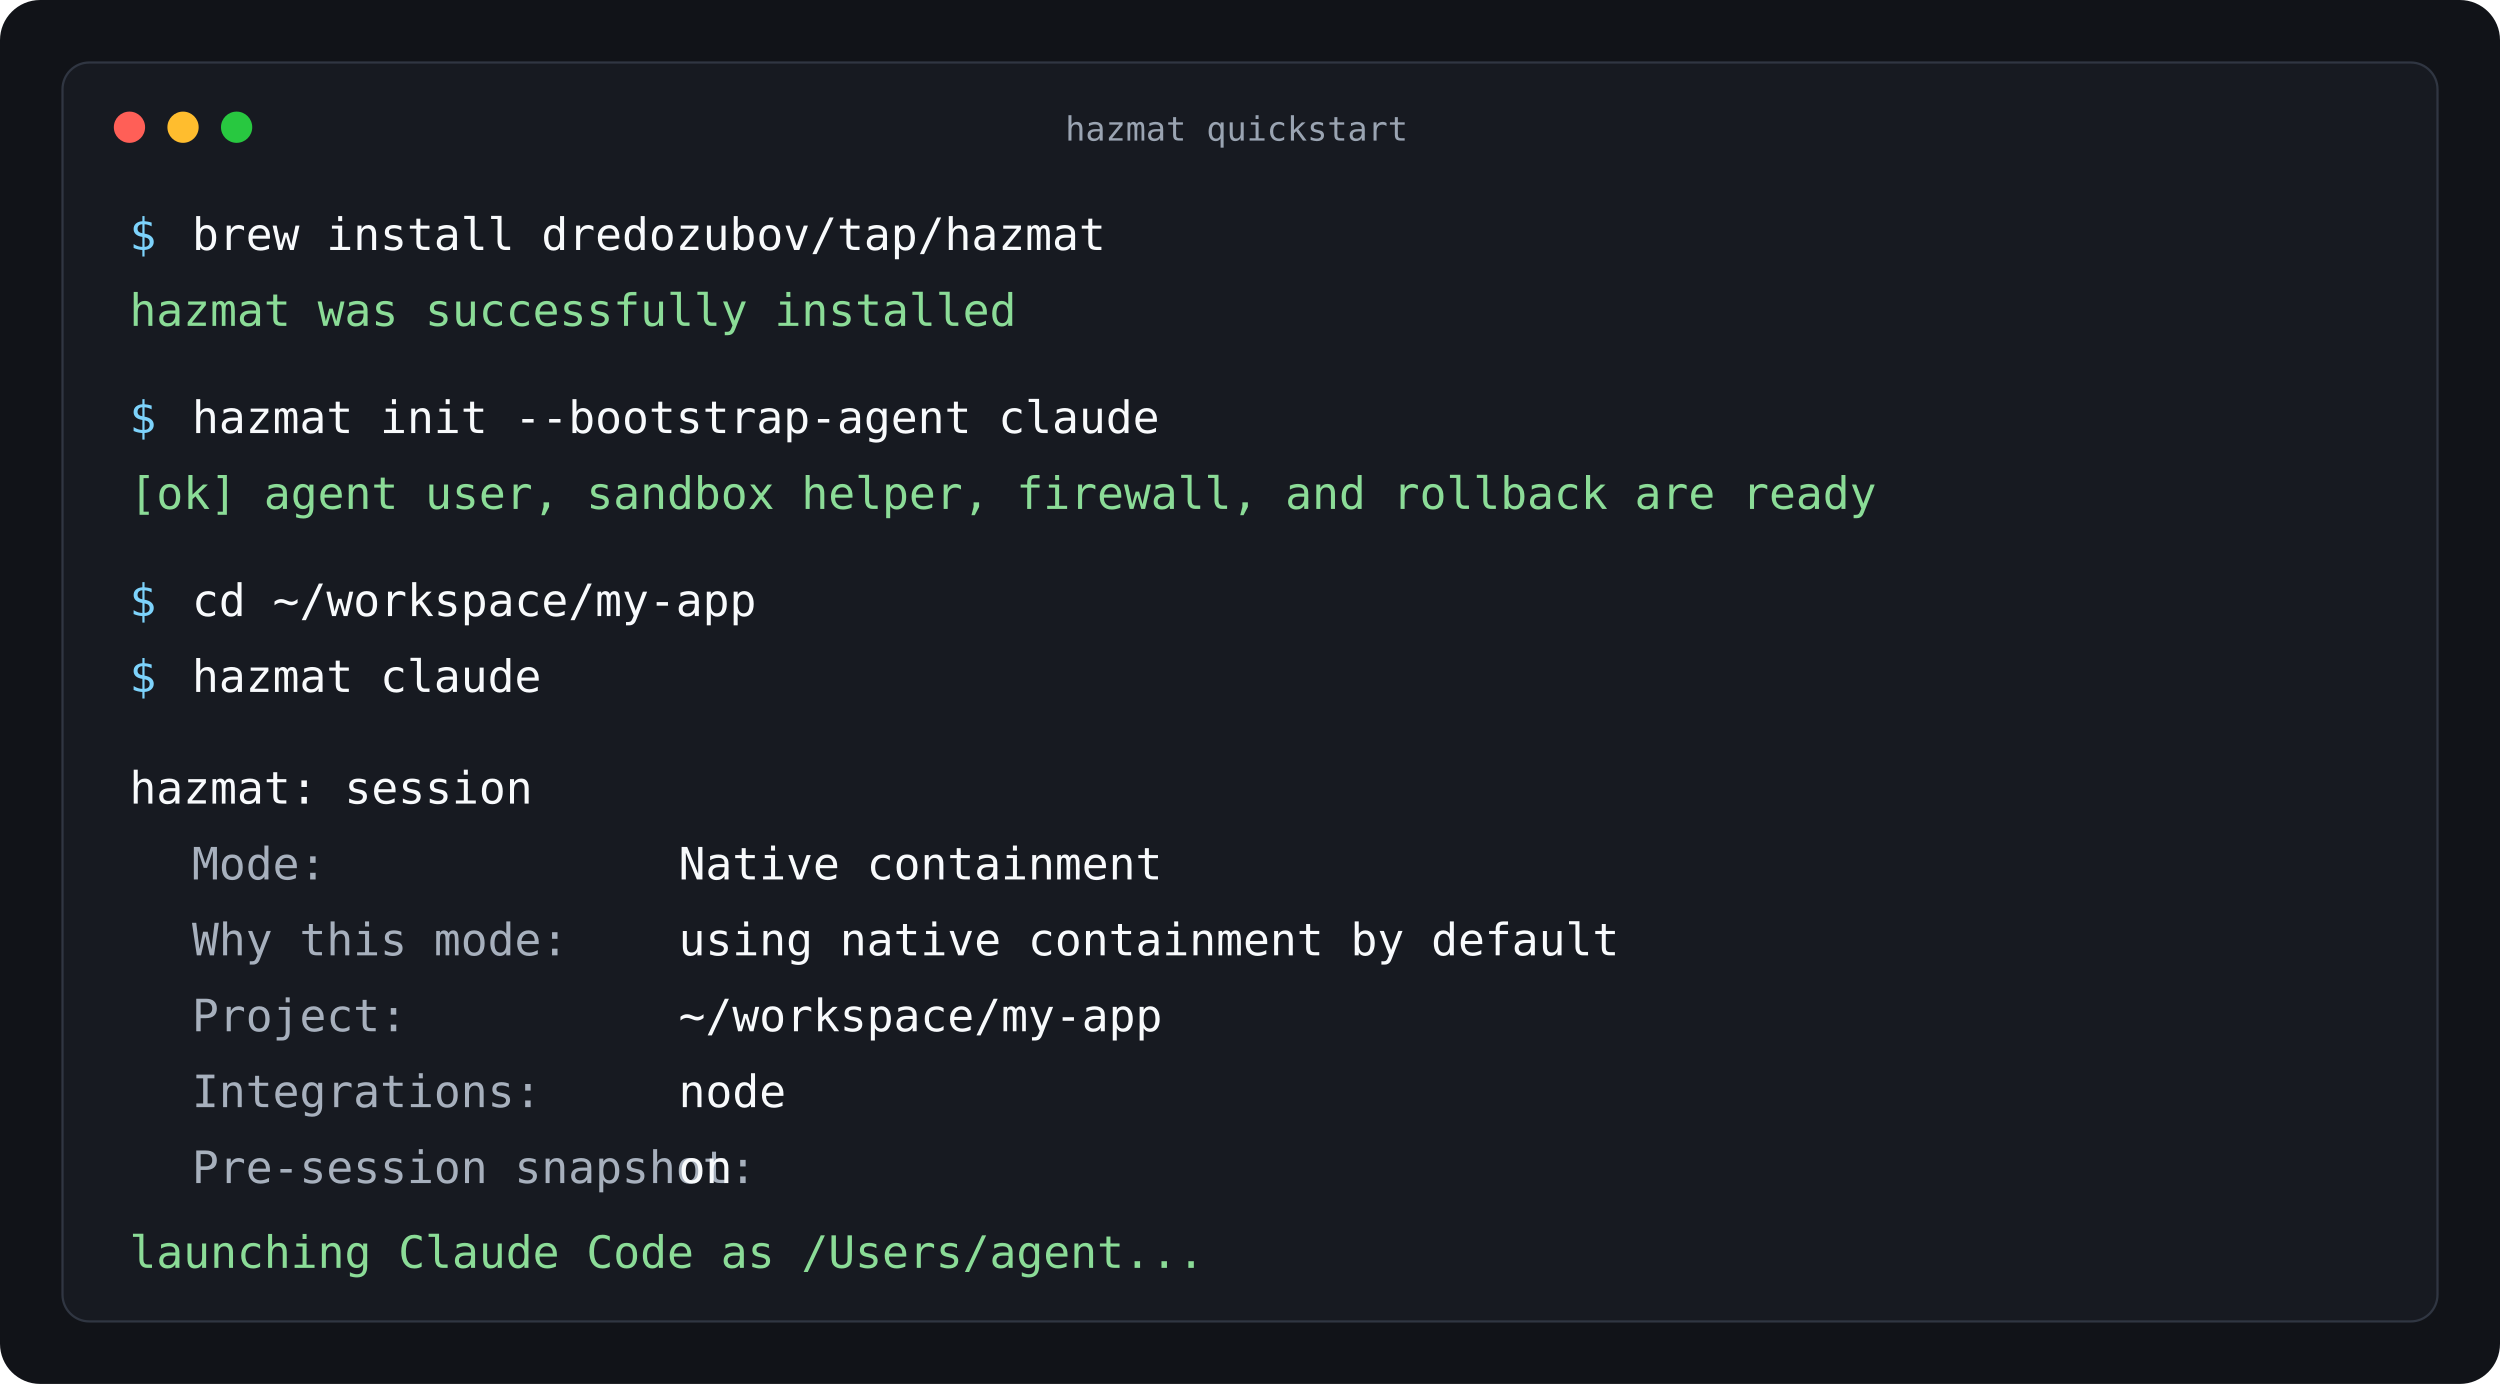
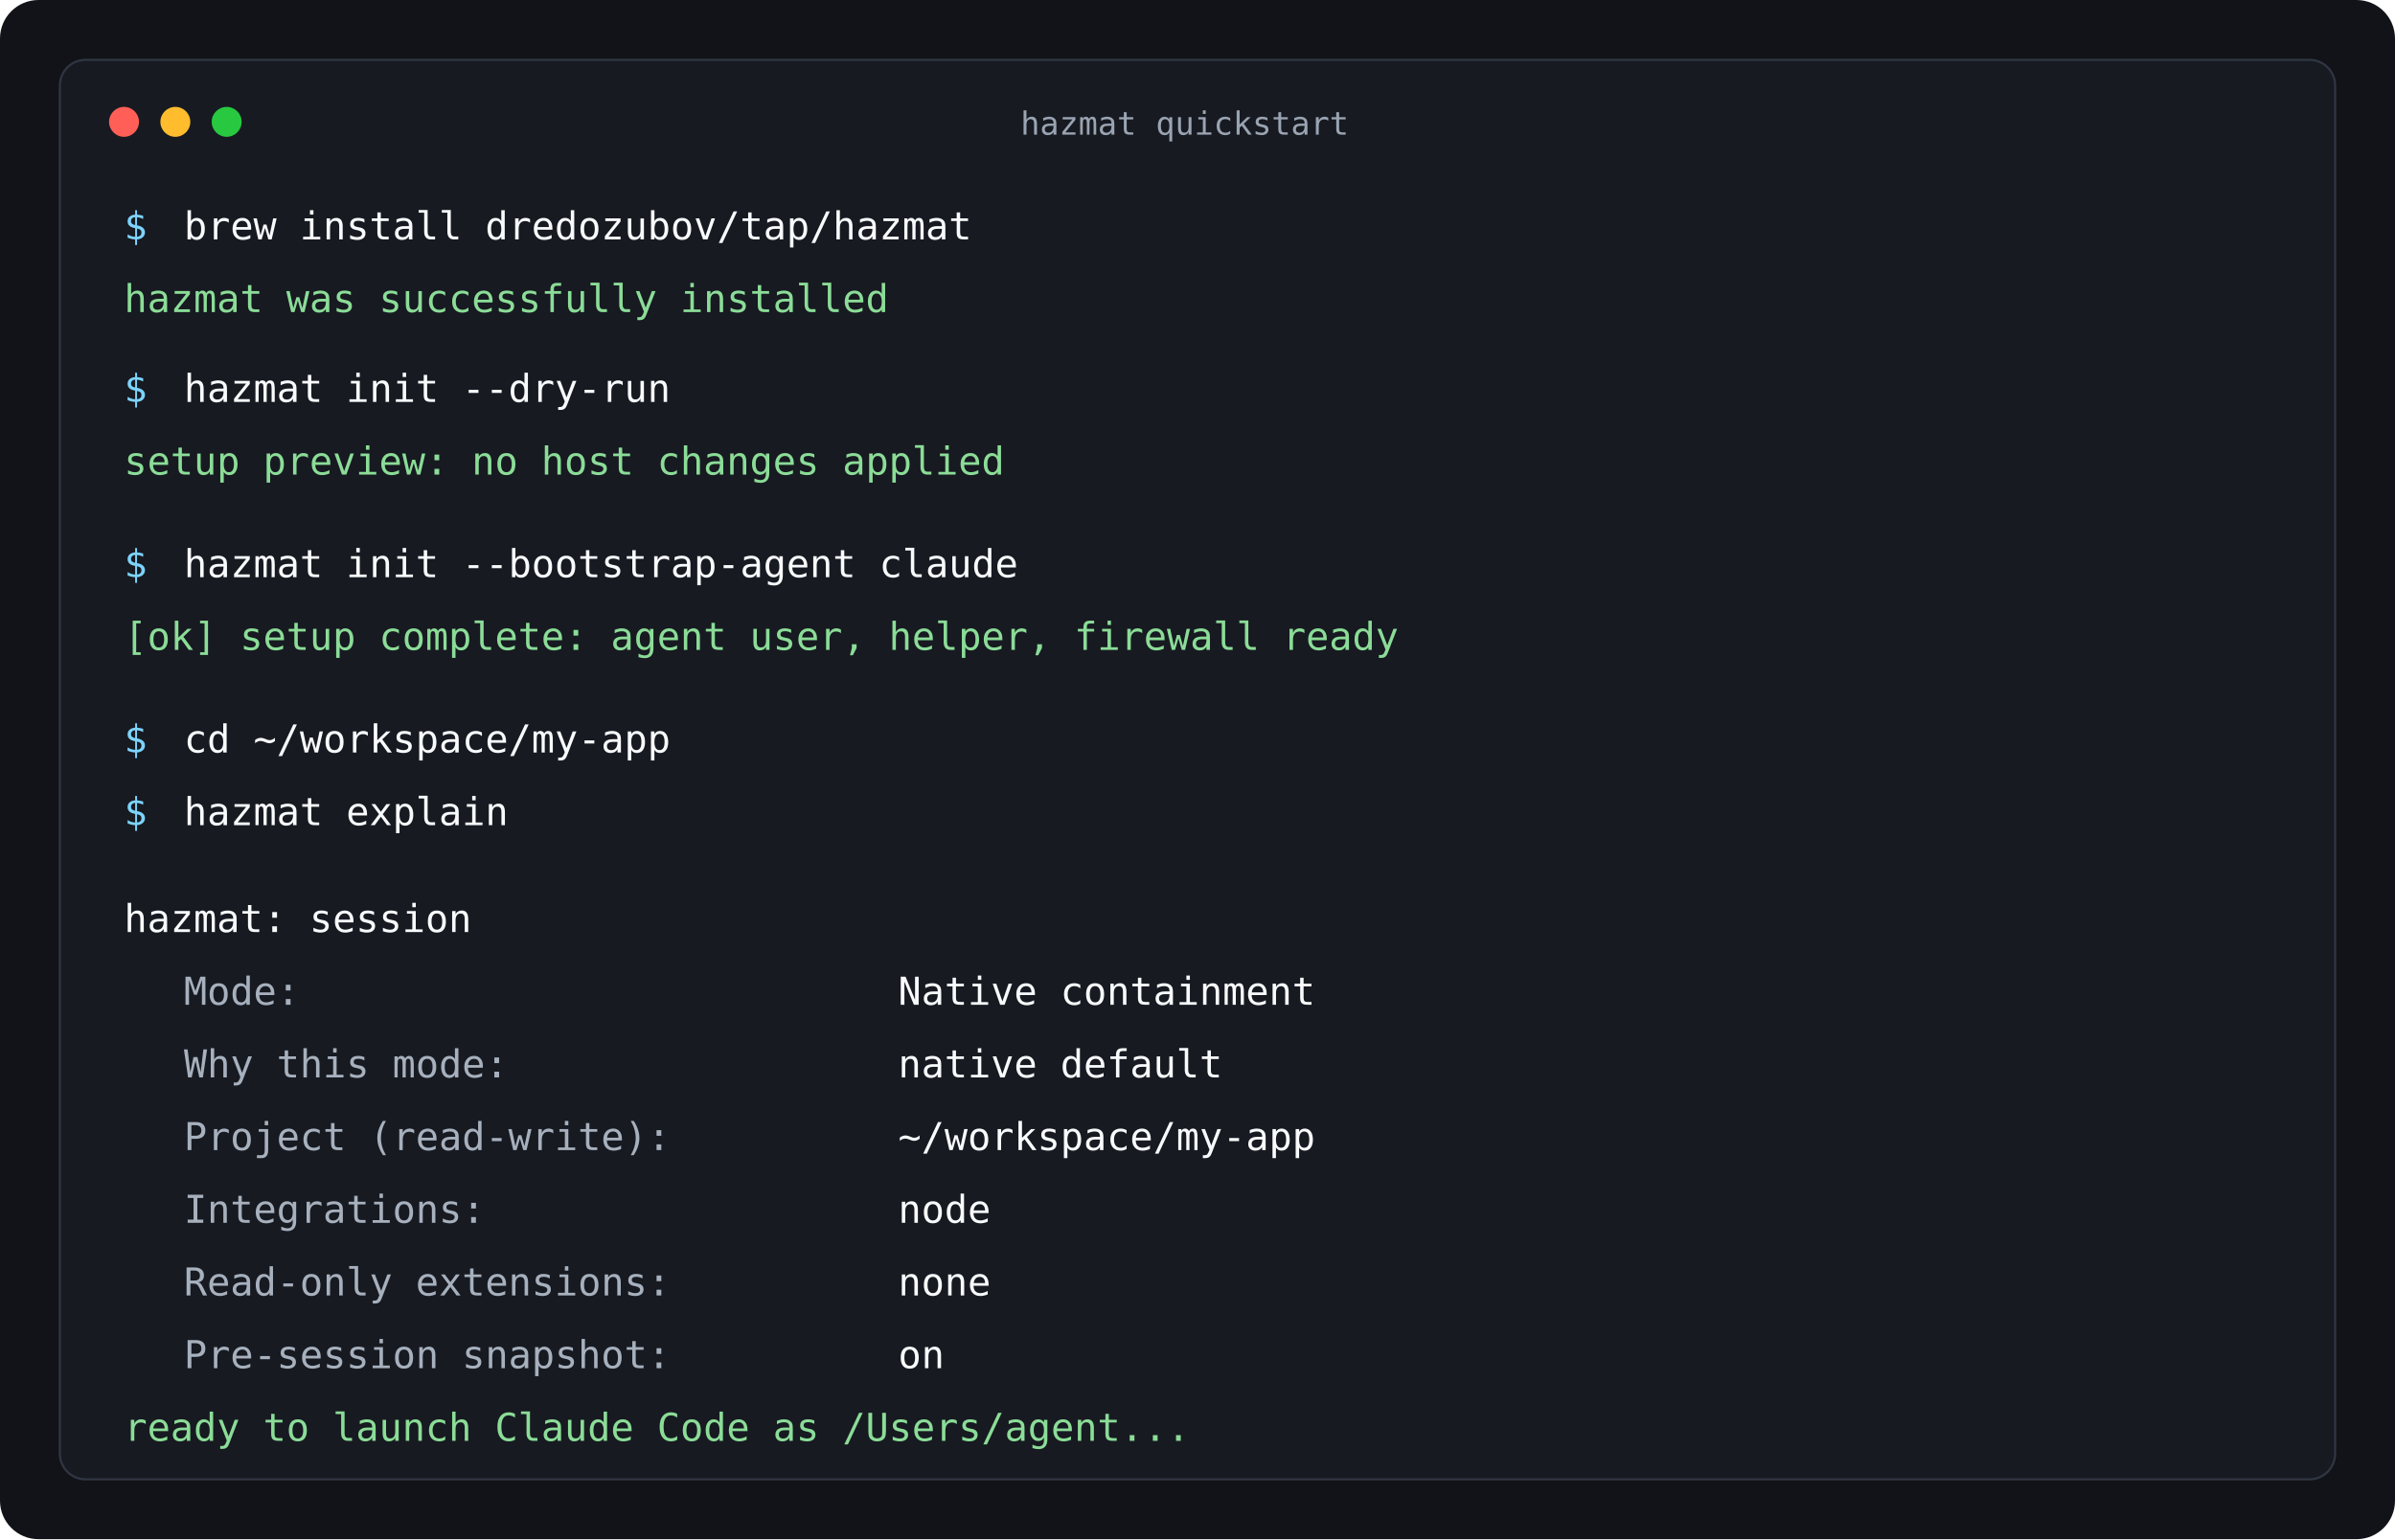
- <svg xmlns="http://www.w3.org/2000/svg" width="1120" height="620" viewBox="0 0 1120 620" role="img" aria-labelledby="title desc">
-   <rect width="1120" height="620" rx="18" fill="#111318" />
-   <rect x="28" y="28" width="1064" height="564" rx="12" fill="#171a21" stroke="#303642" />
+ <svg xmlns="http://www.w3.org/2000/svg" width="1120" height="720" viewBox="0 0 1120 720" role="img" aria-labelledby="title desc">
+   <rect width="1120" height="720" rx="18" fill="#111318" />
+   <rect x="28" y="28" width="1064" height="664" rx="12" fill="#171a21" stroke="#303642" />
  <circle cx="58" cy="57" r="7" fill="#ff5f57" />
  <circle cx="82" cy="57" r="7" fill="#ffbd2e" />
  <circle cx="106" cy="57" r="7" fill="#28c840" />
  <text x="554" y="63" text-anchor="middle" font-family="SFMono-Regular, Menlo, Consolas, monospace" font-size="15" fill="#9aa4b2">hazmat quickstart</text>
-   <g font-family="SFMono-Regular, Menlo, Consolas, monospace" font-size="20">
+   <g font-family="SFMono-Regular, Menlo, Consolas, monospace" font-size="18">
    <text x="58" y="112" fill="#7dd3fc">$</text>
    <text x="86" y="112" fill="#f8fafc">brew install dredozubov/tap/hazmat</text>
    <text x="58" y="146" fill="#8bdc97">hazmat was successfully installed</text>
-     <text x="58" y="194" fill="#7dd3fc">$</text>
-     <text x="86" y="194" fill="#f8fafc">hazmat init --bootstrap-agent claude</text>
-     <text x="58" y="228" fill="#8bdc97">[ok] agent user, sandbox helper, firewall, and rollback are ready</text>
-     <text x="58" y="276" fill="#7dd3fc">$</text>
-     <text x="86" y="276" fill="#f8fafc">cd ~/workspace/my-app</text>
-     <text x="58" y="310" fill="#7dd3fc">$</text>
-     <text x="86" y="310" fill="#f8fafc">hazmat claude</text>
-     <text x="58" y="360" fill="#f8fafc">hazmat: session</text>
-     <text x="86" y="394" fill="#a7b0bd">Mode:</text>
-     <text x="304" y="394" fill="#f8fafc">Native containment</text>
-     <text x="86" y="428" fill="#a7b0bd">Why this mode:</text>
-     <text x="304" y="428" fill="#f8fafc">using native containment by default</text>
-     <text x="86" y="462" fill="#a7b0bd">Project:</text>
-     <text x="304" y="462" fill="#f8fafc">~/workspace/my-app</text>
-     <text x="86" y="496" fill="#a7b0bd">Integrations:</text>
-     <text x="304" y="496" fill="#f8fafc">node</text>
-     <text x="86" y="530" fill="#a7b0bd">Pre-session snapshot:</text>
-     <text x="304" y="530" fill="#f8fafc">on</text>
-     <text x="58" y="568" fill="#8bdc97">launching Claude Code as /Users/agent...</text>
+     <text x="58" y="188" fill="#7dd3fc">$</text>
+     <text x="86" y="188" fill="#f8fafc">hazmat init --dry-run</text>
+     <text x="58" y="222" fill="#8bdc97">setup preview: no host changes applied</text>
+     <text x="58" y="270" fill="#7dd3fc">$</text>
+     <text x="86" y="270" fill="#f8fafc">hazmat init --bootstrap-agent claude</text>
+     <text x="58" y="304" fill="#8bdc97">[ok] setup complete: agent user, helper, firewall ready</text>
+     <text x="58" y="352" fill="#7dd3fc">$</text>
+     <text x="86" y="352" fill="#f8fafc">cd ~/workspace/my-app</text>
+     <text x="58" y="386" fill="#7dd3fc">$</text>
+     <text x="86" y="386" fill="#f8fafc">hazmat explain</text>
+     <text x="58" y="436" fill="#f8fafc">hazmat: session</text>
+     <text x="86" y="470" fill="#a7b0bd">Mode:</text>
+     <text x="420" y="470" fill="#f8fafc">Native containment</text>
+     <text x="86" y="504" fill="#a7b0bd">Why this mode:</text>
+     <text x="420" y="504" fill="#f8fafc">native default</text>
+     <text x="86" y="538" fill="#a7b0bd">Project (read-write):</text>
+     <text x="420" y="538" fill="#f8fafc">~/workspace/my-app</text>
+     <text x="86" y="572" fill="#a7b0bd">Integrations:</text>
+     <text x="420" y="572" fill="#f8fafc">node</text>
+     <text x="86" y="606" fill="#a7b0bd">Read-only extensions:</text>
+     <text x="420" y="606" fill="#f8fafc">none</text>
+     <text x="86" y="640" fill="#a7b0bd">Pre-session snapshot:</text>
+     <text x="420" y="640" fill="#f8fafc">on</text>
+     <text x="58" y="674" fill="#8bdc97">ready to launch Claude Code as /Users/agent...</text>
  </g>
</svg>
